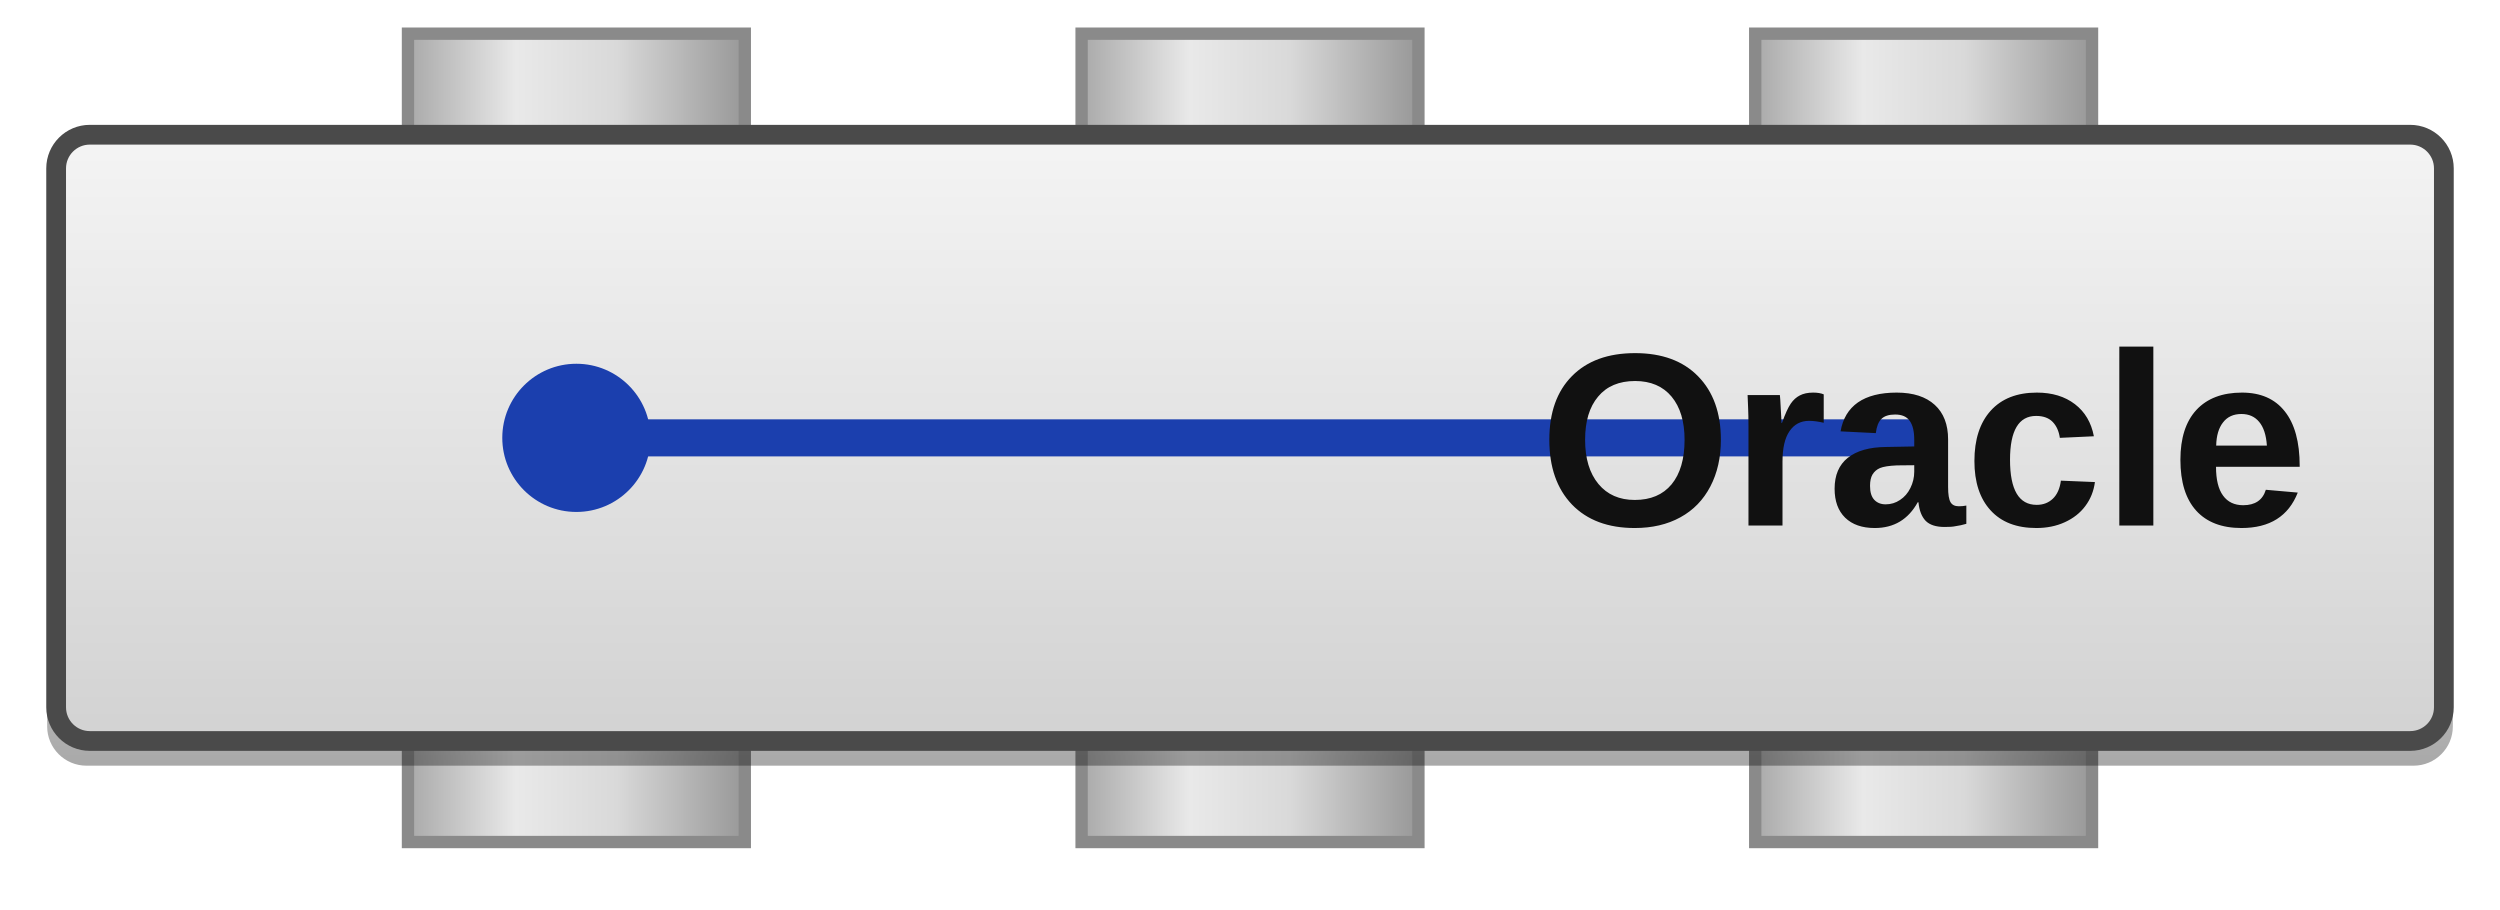
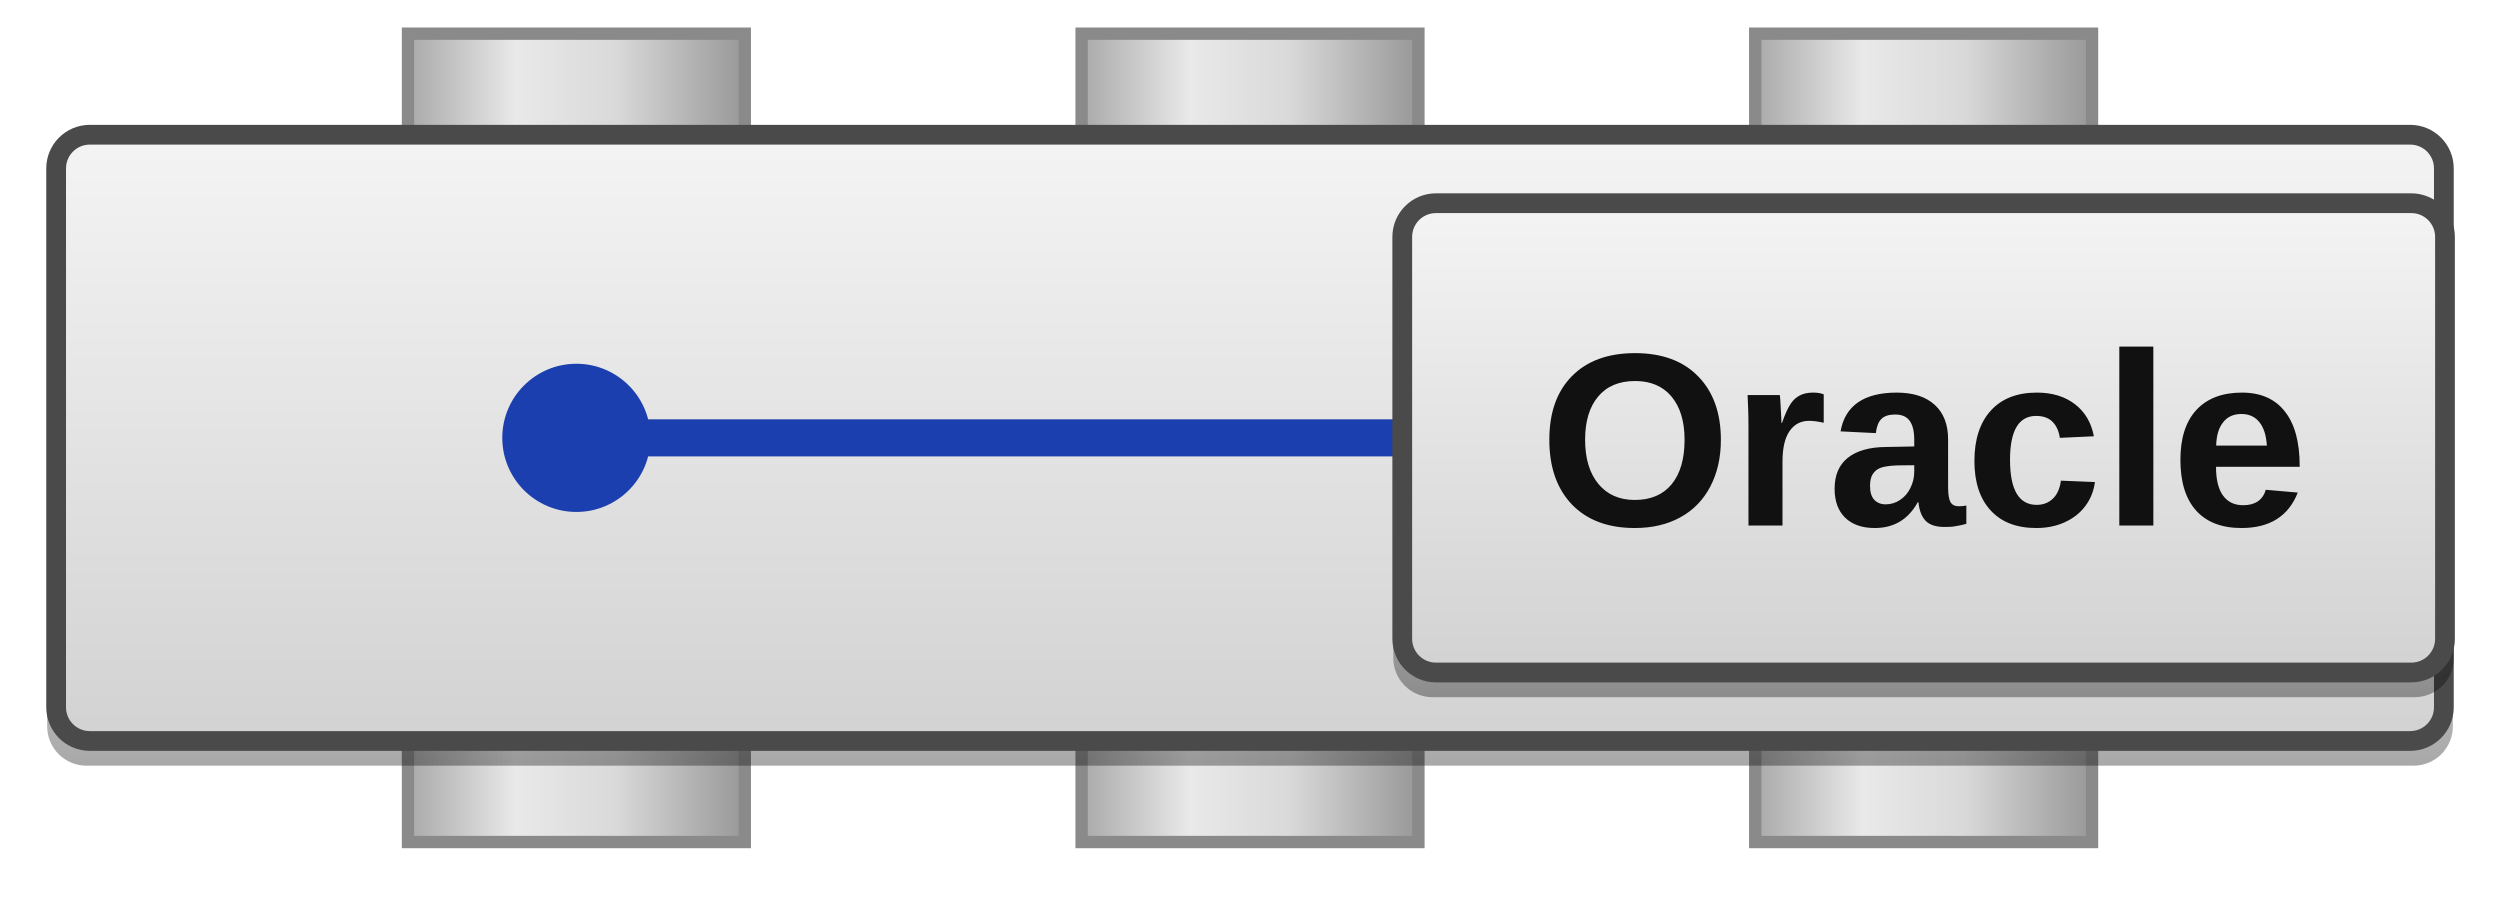
<svg xmlns="http://www.w3.org/2000/svg" viewBox="-51.339 -3 222.677 81" width="222.677" height="81" shape-rendering="geometricPrecision">
  <defs>
    <linearGradient id="ms-pipe" x1="0" y1="0" x2="1" y2="0">
      <stop offset="0%" stop-color="#a9a9a9" />
      <stop offset="32%" stop-color="#e9e9e9" />
      <stop offset="62%" stop-color="#d9d9d9" />
      <stop offset="100%" stop-color="#989898" />
    </linearGradient>
    <linearGradient id="ms-gate" x1="0" y1="0" x2="0" y2="1">
      <stop offset="0%" stop-color="#f4f4f4" />
      <stop offset="100%" stop-color="#d2d2d2" />
    </linearGradient>
    <linearGradient id="ms-shadow" x1="0" y1="0" x2="0" y2="1">
      <stop offset="0%" stop-color="#000000" stop-opacity="0" />
      <stop offset="55%" stop-color="#000000" stop-opacity="0.119" />
      <stop offset="100%" stop-color="#000000" stop-opacity="0.34" />
    </linearGradient>
    <linearGradient id="ms-qubit-shadow" x1="0" y1="0" x2="0" y2="1">
      <stop offset="0%" stop-color="#000000" stop-opacity="0" />
      <stop offset="55%" stop-color="#000000" stop-opacity="0.105" />
      <stop offset="100%" stop-color="#000000" stop-opacity="0.3" />
    </linearGradient>
    <radialGradient id="ms-qubit-lit" cx="0.34" cy="0.27" r="0.78">
      <stop offset="0%" stop-color="#ffffff" stop-opacity="0.46" />
      <stop offset="45%" stop-color="#ffffff" stop-opacity="0.11" />
      <stop offset="100%" stop-color="#ffffff" stop-opacity="0" />
    </radialGradient>
    <radialGradient id="ms-qubit-dim" cx="0.35" cy="0.28" r="0.85">
      <stop offset="0%" stop-color="#000000" stop-opacity="0" />
      <stop offset="58%" stop-color="#000000" stop-opacity="0.05" />
      <stop offset="100%" stop-color="#000000" stop-opacity="0.21" />
    </radialGradient>
  </defs>
  <g>
    <g data-key="pipe:1:n0">
      <rect x="-15" y="0" width="30" height="9" fill="url(#ms-pipe)" stroke="#8a8a8a" stroke-width="1.1" />
    </g>
    <g data-key="pipe:1:controlled@1-3#0">
      <rect x="-15" y="63" width="30" height="9" fill="url(#ms-pipe)" stroke="#8a8a8a" stroke-width="1.1" />
    </g>
    <g data-key="pipe:2:n0">
      <rect x="45" y="0" width="30" height="9" fill="url(#ms-pipe)" stroke="#8a8a8a" stroke-width="1.1" />
    </g>
    <g data-key="pipe:2:controlled@1-3#0">
      <rect x="45" y="63" width="30" height="9" fill="url(#ms-pipe)" stroke="#8a8a8a" stroke-width="1.1" />
    </g>
    <g data-key="pipe:3:n0">
      <rect x="105" y="0" width="30" height="9" fill="url(#ms-pipe)" stroke="#8a8a8a" stroke-width="1.1" />
    </g>
    <g data-key="pipe:3:controlled@1-3#0">
      <rect x="105" y="63" width="30" height="9" fill="url(#ms-pipe)" stroke="#8a8a8a" stroke-width="1.1" />
    </g>
    <g data-key="controlled@1-3#0">
      <rect x="-47.139" y="11.2" width="214.277" height="54" rx="3.5" fill="url(#ms-shadow)" stroke="none" />
      <rect x="-46.339" y="9" width="212.677" height="54" rx="3" fill="url(#ms-gate)" stroke="#4a4a4a" stroke-width="1.76" />
    </g>
    <g data-key="controlled@1-3#0">
-       <line x1="0" y1="36" x2="120" y2="36" stroke="#1b3fae" stroke-width="3.3" stroke-linecap="round" />
+       <line x1="0" y1="36" x2="73.561" y2="36" stroke="#1b3fae" stroke-width="3.3" stroke-linecap="round" />
    </g>
    <g data-key="controlled@1-3#0">
      <circle cx="0" cy="36" r="6.6" fill="#1b3fae" />
    </g>
    <g data-key="controlled@1-3#0">
+       <rect x="72.761" y="17.3" width="94.477" height="41.8" rx="3.5" fill="url(#ms-shadow)" stroke="none" />
+       <rect x="73.561" y="15.1" width="92.877" height="41.8" rx="3" fill="url(#ms-gate)" stroke="#4a4a4a" stroke-width="1.76" />
      <text x="120" y="43.81" text-anchor="middle" font-family="ui-sans-serif, system-ui, -apple-system, 'Helvetica Neue', Arial, sans-serif" font-size="22" font-weight="600" fill="#111111">Oracle</text>
    </g>
  </g>
</svg>
